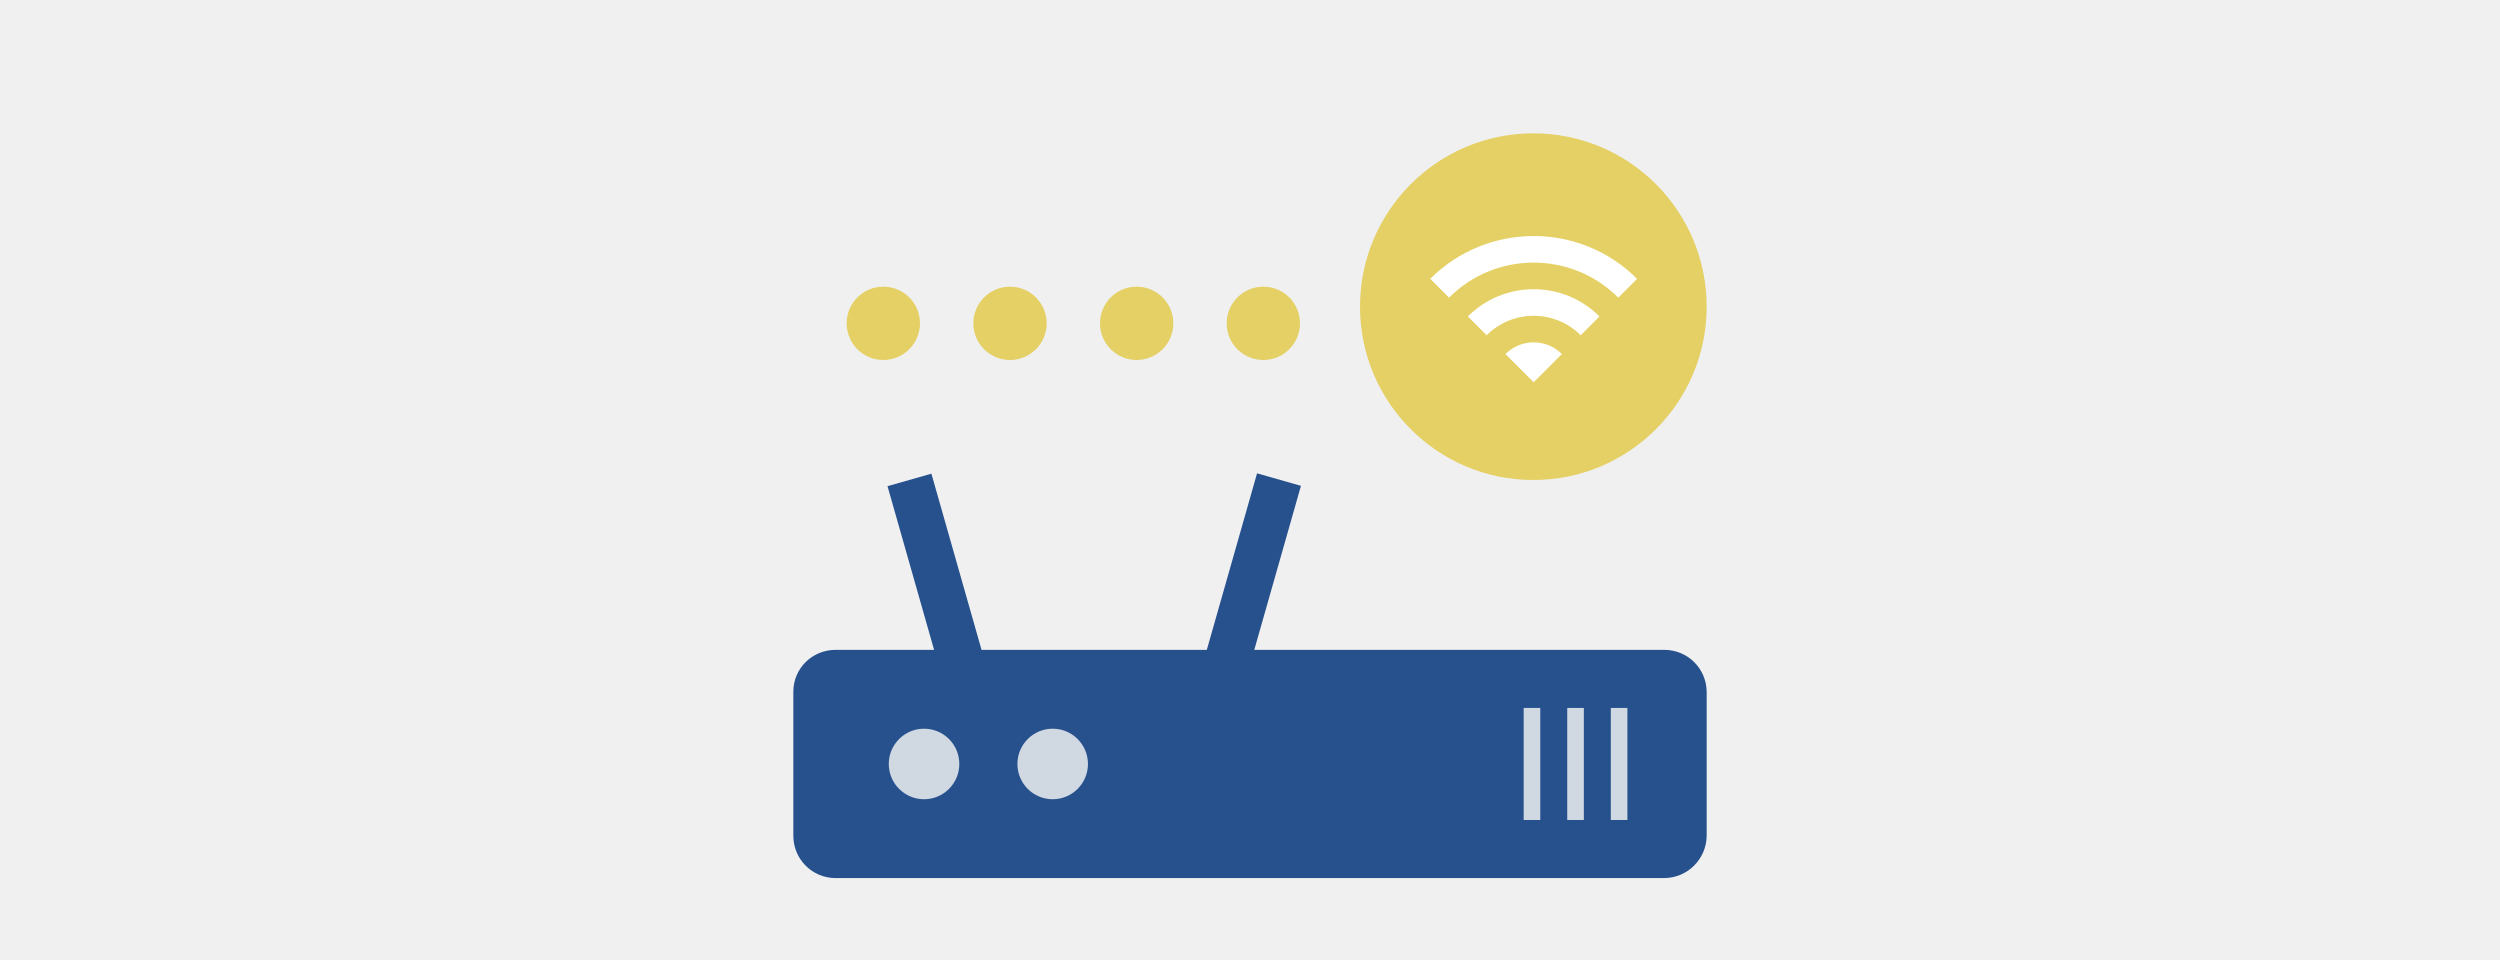
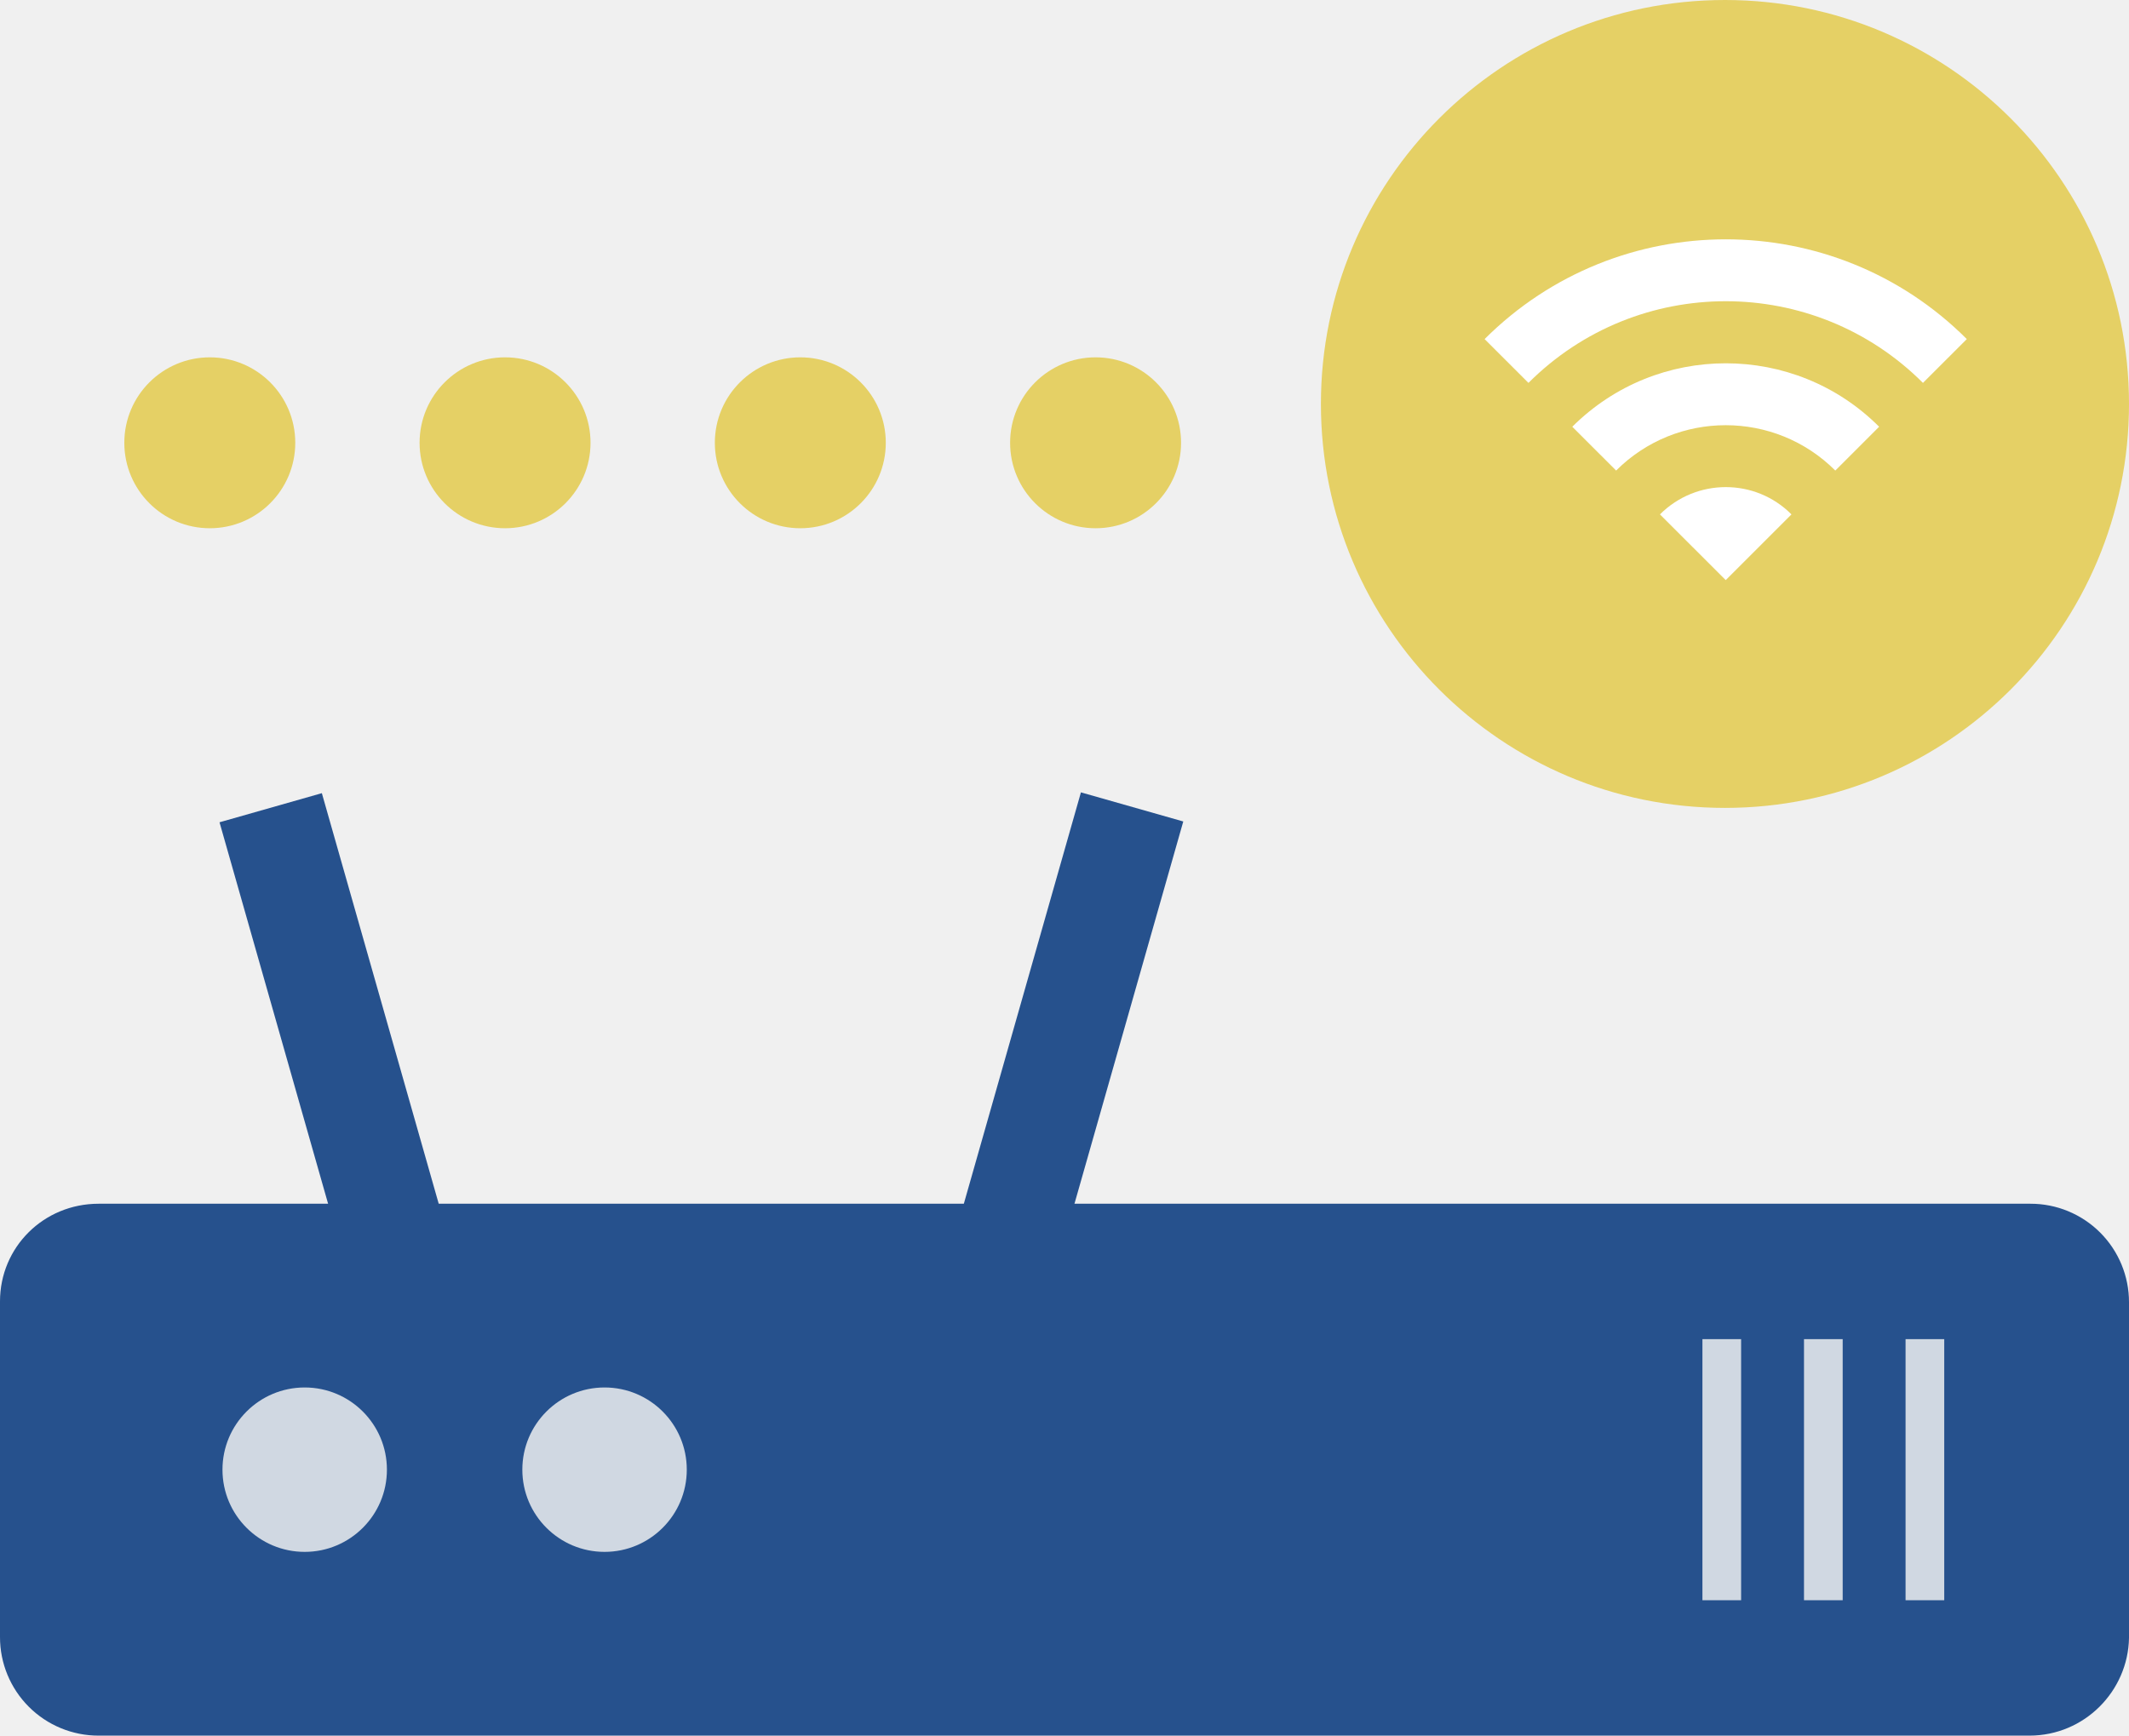
- <svg xmlns="http://www.w3.org/2000/svg" width="375" height="144" viewBox="0 0 375 144" fill="none">
-   <path d="M249.589 131.713H125.349C121.801 131.713 119 128.849 119 125.364V103.765C119 100.279 121.801 97.478 125.349 97.478H249.651C253.137 97.478 256 100.279 256 103.827V125.426C255.938 128.849 253.137 131.713 249.589 131.713Z" fill="#26518D" />
-   <path d="M139.711 71.052L133.126 72.926L142.496 105.853L149.081 103.979L139.711 71.052Z" fill="#26518D" />
-   <path d="M179.187 103.927L185.773 105.801L195.143 72.874L188.557 71L179.187 103.927Z" fill="#26518D" />
-   <path d="M138.607 119.886C141.529 119.886 143.898 117.517 143.898 114.595C143.898 111.673 141.529 109.305 138.607 109.305C135.685 109.305 133.316 111.673 133.316 114.595C133.316 117.517 135.685 119.886 138.607 119.886Z" fill="#D0D8E2" />
-   <path d="M157.903 119.886C160.825 119.886 163.194 117.517 163.194 114.595C163.194 111.673 160.825 109.305 157.903 109.305C154.981 109.305 152.612 111.673 152.612 114.595C152.612 117.517 154.981 119.886 157.903 119.886Z" fill="#D0D8E2" />
-   <path d="M231.04 106.192H228.55V122.998H231.04V106.192Z" fill="#D0D8E2" />
-   <path d="M237.576 106.192H235.086V122.998H237.576V106.192Z" fill="#D0D8E2" />
-   <path d="M244.111 106.192H241.622V122.998H244.111V106.192Z" fill="#D0D8E2" />
-   <circle cx="189.5" cy="48.5" r="5.5" fill="#E5D065" />
-   <circle cx="170.5" cy="48.5" r="5.5" fill="#E5D065" />
-   <circle cx="151.5" cy="48.5" r="5.5" fill="#E5D065" />
-   <circle cx="132.5" cy="48.5" r="5.5" fill="#E5D065" />
-   <path d="M230 72C244.359 72 256 60.359 256 46C256 31.641 244.359 20 230 20C215.641 20 204 31.641 204 46C204 60.359 215.641 72 230 72Z" fill="#E5D065" />
-   <g clip-path="url(#clip0_8864_1315)">
-     <path d="M214.534 41.825L217.355 44.646C224.365 37.636 235.733 37.636 242.742 44.646L245.563 41.825C237.002 33.264 223.109 33.264 214.534 41.825ZM225.817 53.108L230.049 57.339L234.28 53.108C231.953 50.767 228.159 50.767 225.817 53.108ZM220.176 47.467L222.997 50.287C226.889 46.395 233.208 46.395 237.101 50.287L239.921 47.467C234.477 42.022 225.634 42.022 220.176 47.467Z" fill="white" />
+ <svg xmlns="http://www.w3.org/2000/svg" fill="none" viewBox="0 0 137 111.713">
+   <path fill="#26518d" d="M130.589 111.713H6.349A6.336 6.336 0 0 1 0 105.364V83.765c0-3.486 2.801-6.287 6.349-6.287h124.302A6.335 6.335 0 0 1 137 83.827v21.599c-.062 3.423-2.863 6.287-6.411 6.287z" />
+   <path fill="#26518d" d="m20.711 51.052-6.585 1.874 9.37 32.927 6.585-1.874zm39.476 32.875 6.586 1.874 9.37-32.927L69.557 51z" />
+   <path fill="#d0d8e2" d="M19.607 99.886a5.291 5.291 0 1 0 0-10.582 5.291 5.291 0 0 0 0 10.582zm19.296 0a5.291 5.291 0 1 0 0-10.582 5.291 5.291 0 0 0 0 10.582zm73.137-13.694h-2.49v16.806h2.49zm6.536 0h-2.49v16.806h2.49zm6.535 0h-2.489v16.806h2.489z" />
+   <circle cx="70.5" cy="28.5" r="5.5" fill="#e5d065" />
+   <circle cx="51.5" cy="28.5" r="5.5" fill="#e5d065" />
+   <circle cx="32.5" cy="28.5" r="5.5" fill="#e5d065" />
+   <circle cx="13.5" cy="28.5" r="5.5" fill="#e5d065" />
+   <path fill="#e5d065" d="M111 52c14.359 0 26-11.64 26-26S125.359 0 111 0 85 11.64 85 26s11.641 26 26 26z" />
+   <g clip-path="url(#a)" transform="translate(-119 -20)">
+     <path fill="#fff" d="m214.534 41.825 2.821 2.82c7.01-7.009 18.378-7.009 25.387 0l2.821-2.82c-8.561-8.561-22.454-8.561-31.029 0zm11.283 11.283 4.232 4.231 4.231-4.23c-2.327-2.342-6.121-2.342-8.463 0zm-5.641-5.641 2.821 2.82c3.892-3.892 10.211-3.892 14.104 0l2.82-2.82c-5.444-5.445-14.287-5.445-19.745 0z" />
  </g>
  <defs>
-     <clipPath id="clip0_8864_1315">
-       <rect width="33.85" height="33.85" fill="white" transform="translate(213.124 29.1312)" />
+     <clipPath id="a">
+       <path fill="#fff" d="M213.124 29.131h33.85v33.85h-33.85z" />
    </clipPath>
  </defs>
</svg>
